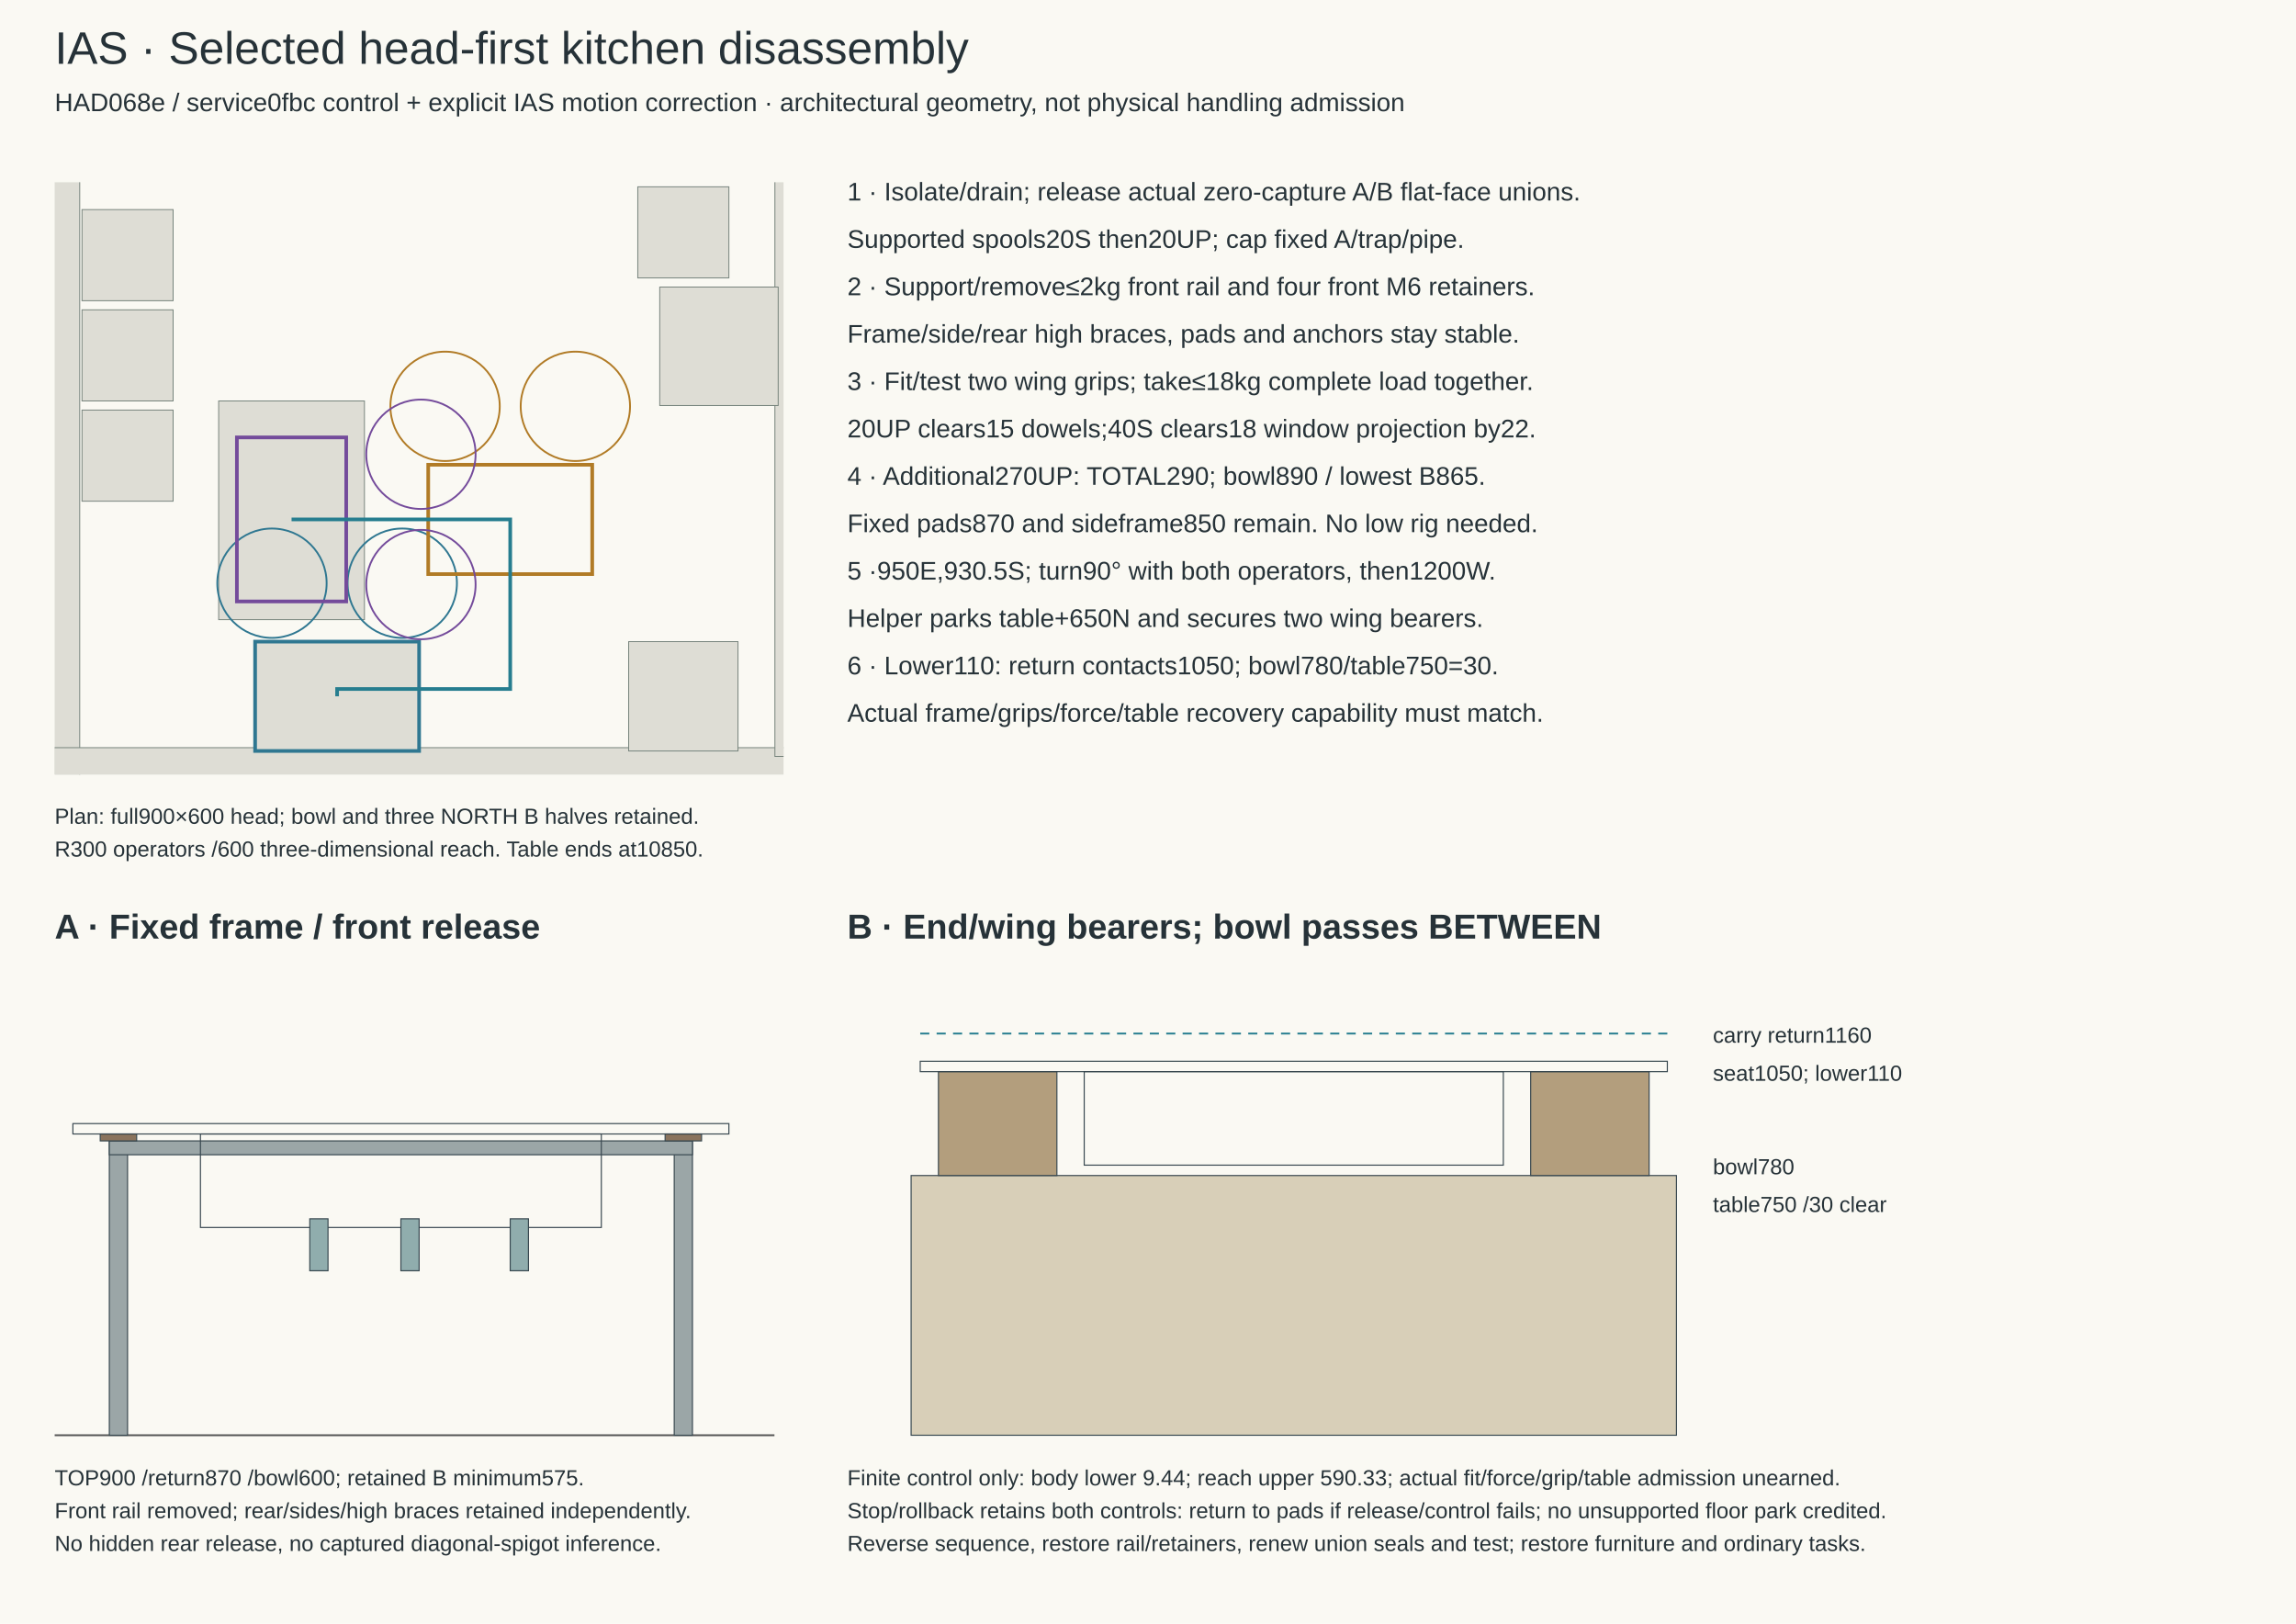
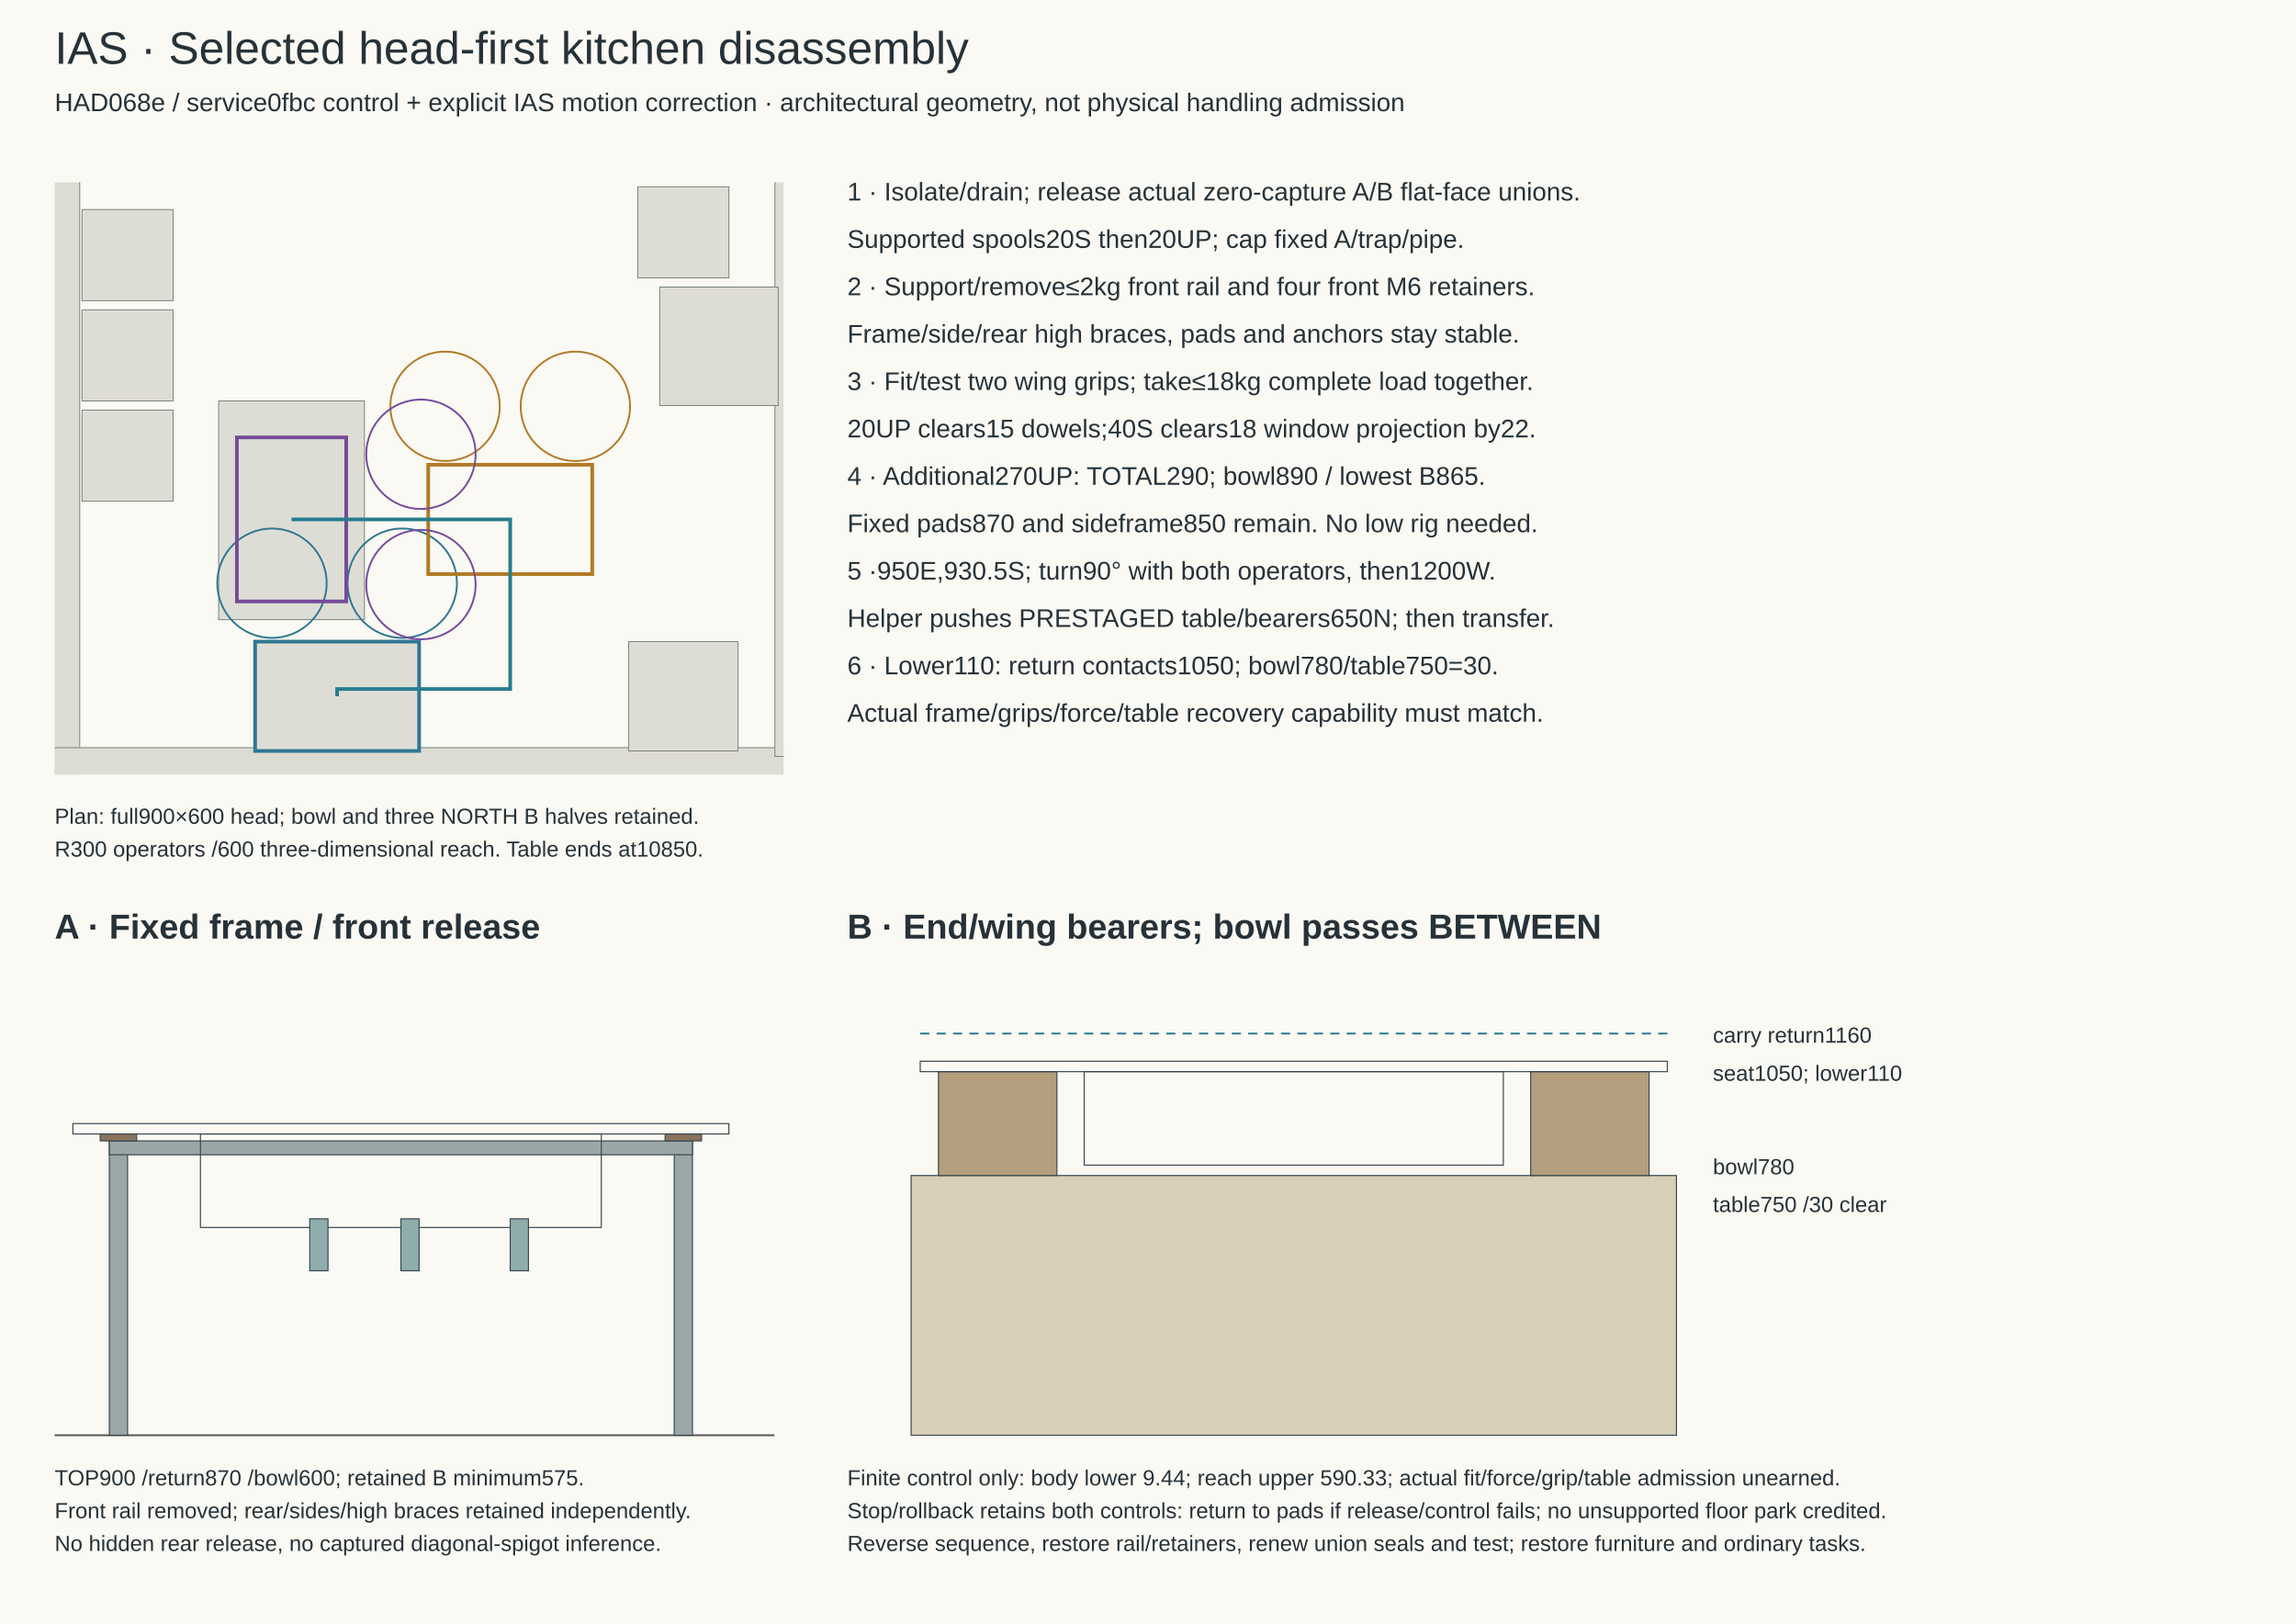
<svg xmlns="http://www.w3.org/2000/svg" width="1260" height="891" viewBox="0 0 1260 891">
  <style>text{font-family:Arial,sans-serif;fill:#263238}.n{font-size:14px}.s{font-size:12px}.t{font-size:19px;font-weight:bold}</style>
  <rect width="1260" height="891" fill="#faf9f3" />
  <text x="30" y="35" font-size="25">IAS · Selected head-first kitchen disassembly</text>
  <text x="30" y="61" class="n">HAD068e / service0fbc control + explicit IAS motion correction · architectural geometry, not physical handling admission</text>
  <defs>
    <clipPath id="headplan">
      <rect x="30" y="100" width="400" height="325" />
    </clipPath>
  </defs>
  <g clip-path="url(#headplan)">
    <rect x="-11.8" y="28.2" width="55.55" height="428.6" fill="#deddd5" stroke="#76837c" stroke-width=".5" />
    <rect x="16.2" y="410.25" width="455.6" height="46.55" fill="#deddd5" stroke="#76837c" stroke-width=".5" />
    <rect x="425.25" y="-216.8" width="46.55" height="631.85" fill="#deddd5" stroke="#76837c" stroke-width=".5" />
    <rect x="45" y="170" width="50" height="50" fill="#deddd5" stroke="#76837c" stroke-width=".5" />
    <rect x="45" y="225" width="50" height="50" fill="#deddd5" stroke="#76837c" stroke-width=".5" />
    <rect x="45" y="115" width="50" height="50" fill="#deddd5" stroke="#76837c" stroke-width=".5" />
    <rect x="350" y="102.5" width="50" height="50" fill="#deddd5" stroke="#76837c" stroke-width=".5" />
    <rect x="140" y="352.05" width="90" height="60" fill="#deddd5" stroke="#76837c" stroke-width=".5" />
    <rect x="345" y="352.05" width="60" height="60" fill="#deddd5" stroke="#76837c" stroke-width=".5" />
    <rect x="362.05" y="157.5" width="65" height="65" fill="#deddd5" stroke="#76837c" stroke-width=".5" />
    <rect x="120" y="220" width="80" height="120" fill="#deddd5" stroke="#76837c" stroke-width=".5" />
    <polygon points="140,352.05 230,352.05 230,412.05 140,412.05" fill="none" stroke="#2f7791" stroke-width="2" />
    <circle cx="149.25" cy="320" r="30" fill="none" stroke="#2f7791" stroke-width="1" />
    <circle cx="220.75" cy="320" r="30" fill="none" stroke="#2f7791" stroke-width="1" />
    <polygon points="235,255 325,255 325,315 235,315" fill="none" stroke="#b17b26" stroke-width="2" />
    <circle cx="244.25" cy="222.95" r="30" fill="none" stroke="#b17b26" stroke-width="1" />
    <circle cx="315.75" cy="222.95" r="30" fill="none" stroke="#b17b26" stroke-width="1" />
    <polygon points="190,240 190,330 130,330 130,240" fill="none" stroke="#744b9b" stroke-width="2" />
    <circle cx="231" cy="249.25" r="30" fill="none" stroke="#744b9b" stroke-width="1" />
    <circle cx="231" cy="320.75" r="30" fill="none" stroke="#744b9b" stroke-width="1" />
    <polyline points="185,382.05 185,378.05 280,378.05 280,285 160,285" fill="none" stroke="#267d8f" stroke-width="2" />
  </g>
  <text x="30" y="452" class="s">Plan: full900×600 head; bowl and three NORTH B halves retained.</text>
  <text x="30" y="470" class="s">R300 operators /600 three-dimensional reach. Table ends at10850.</text>
  <text x="465" y="110" class="n">1 · Isolate/drain; release actual zero-capture A/B flat-face unions.</text>
  <text x="465" y="136" class="n">   Supported spools20S then20UP; cap fixed A/trap/pipe.</text>
  <text x="465" y="162" class="n">2 · Support/remove≤2kg front rail and four front M6 retainers.</text>
  <text x="465" y="188" class="n">   Frame/side/rear high braces, pads and anchors stay stable.</text>
  <text x="465" y="214" class="n">3 · Fit/test two wing grips; take≤18kg complete load together.</text>
  <text x="465" y="240" class="n">  20UP clears15 dowels;40S clears18 window projection by22.</text>
  <text x="465" y="266" class="n">4 · Additional270UP: TOTAL290; bowl890 / lowest B865.</text>
  <text x="465" y="292" class="n">   Fixed pads870 and sideframe850 remain. No low rig needed.</text>
  <text x="465" y="318" class="n">5 ·950E,930.5S; turn90° with both operators, then1200W.</text>
-   <text x="465" y="344" class="n">   Helper parks table+650N and secures two wing bearers.</text>
+   <text x="465" y="344" class="n">   Helper pushes PRESTAGED table/bearers650N; then transfer.</text>
  <text x="465" y="370" class="n">6 · Lower110: return contacts1050; bowl780/table750=30.</text>
  <text x="465" y="396" class="n">   Actual frame/grips/force/table recovery capability must match.</text>
  <text x="30" y="515" class="t">A · Fixed frame / front release</text>
  <line x1="30" y1="787.5" x2="425" y2="787.5" stroke="#555" />
  <rect x="60" y="626" width="10" height="161.5" fill="#9ba6a7" stroke="#37474f" stroke-width=".6" />
  <rect x="370" y="626" width="10" height="161.5" fill="#9ba6a7" stroke="#37474f" stroke-width=".6" />
  <rect x="60" y="626" width="320" height="7.6" fill="#9ba6a7" stroke="#37474f" stroke-width=".6" />
  <rect x="55" y="622.2" width="20" height="3.8" fill="#8a735d" stroke="#37474f" stroke-width=".6" />
  <rect x="365" y="622.2" width="20" height="3.8" fill="#8a735d" stroke="#37474f" stroke-width=".6" />
  <rect x="40" y="616.5" width="360" height="5.7" fill="none" stroke="#37474f" stroke-width=".6" />
  <rect x="110" y="622.2" width="220" height="51.3" fill="none" stroke="#37474f" stroke-width=".6" />
  <rect x="170" y="668.75" width="10" height="28.5" fill="#90adad" stroke="#37474f" stroke-width=".6" />
  <rect x="220" y="668.75" width="10" height="28.5" fill="#90adad" stroke="#37474f" stroke-width=".6" />
  <rect x="280" y="668.75" width="10" height="28.5" fill="#90adad" stroke="#37474f" stroke-width=".6" />
  <text x="30" y="815" class="s">TOP900 /return870 /bowl600; retained B minimum575.</text>
  <text x="30" y="833" class="s">Front rail removed; rear/sides/high braces retained independently.</text>
  <text x="30" y="851" class="s">No hidden rear release, no captured diagonal-spigot inference.</text>
  <text x="465" y="515" class="t">B · End/wing bearers; bowl passes BETWEEN</text>
  <rect x="500" y="645" width="420" height="142.5" fill="#d8cfb8" stroke="#37474f" stroke-width=".6" />
  <rect x="515" y="588" width="65" height="57" fill="#b39e7d" stroke="#37474f" stroke-width=".6" />
  <rect x="840" y="588" width="65" height="57" fill="#b39e7d" stroke="#37474f" stroke-width=".6" />
  <rect x="505" y="582.3" width="410" height="5.7" fill="none" stroke="#37474f" stroke-width=".6" />
  <rect x="595" y="588" width="230" height="51.3" fill="none" stroke="#37474f" stroke-width=".6" />
  <line x1="505" y1="567.1" x2="915" y2="567.1" stroke="#267d8f" stroke-dasharray="5 4" />
  <text x="940" y="572.1" class="s">carry return1160</text>
  <text x="940" y="593" class="s">seat1050; lower110</text>
  <text x="940" y="644.3" class="s">bowl780</text>
  <text x="940" y="665" class="s">table750 /30 clear</text>
  <text x="465" y="815" class="s">Finite control only: body lower 9.44; reach upper 590.33; actual fit/force/grip/table admission unearned.</text>
  <text x="465" y="833" class="s">Stop/rollback retains both controls: return to pads if release/control fails; no unsupported floor park credited.</text>
  <text x="465" y="851" class="s">Reverse sequence, restore rail/retainers, renew union seals and test; restore furniture and ordinary tasks.</text>
</svg>
